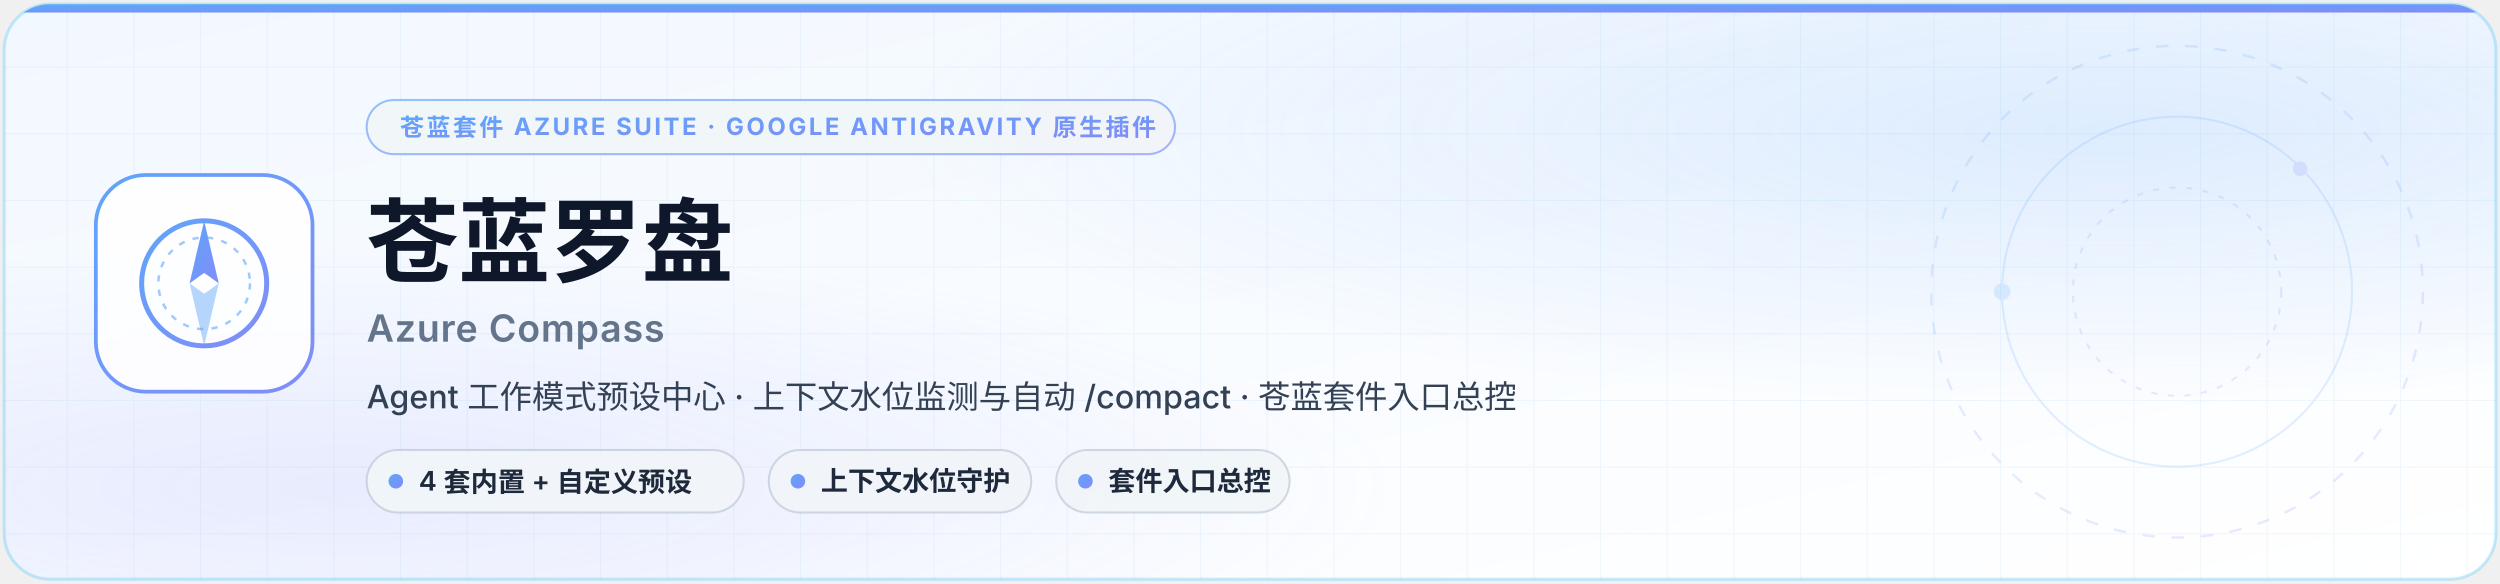
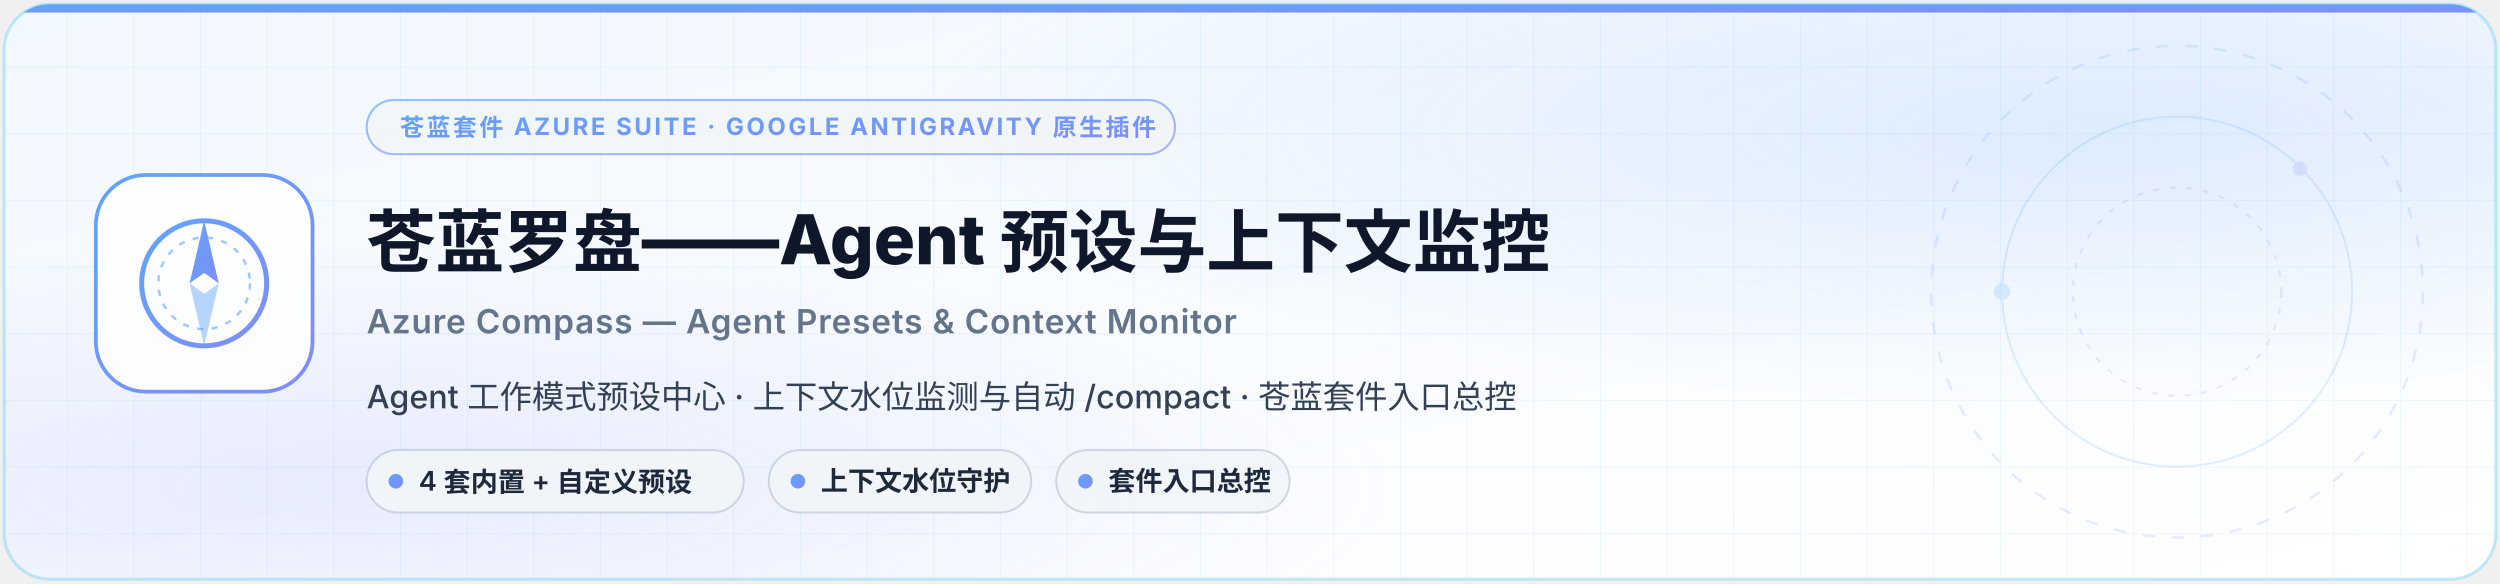
- <svg xmlns="http://www.w3.org/2000/svg" viewBox="0 0 1200 280" width="1200" height="280" role="img" aria-label="苍蓝罗盘">
+ <svg xmlns="http://www.w3.org/2000/svg" viewBox="0 0 1200 280" width="1200" height="280" role="img" aria-label="苍蓝罗盘——Agent 预设与上下文监控">
  <defs>
    <linearGradient id="bgGrad" x1="0%" y1="0%" x2="100%" y2="100%">
      <stop offset="0%" stop-color="#f2f8ff" />
      <stop offset="100%" stop-color="#ffffff" />
    </linearGradient>
    <linearGradient id="accentGrad" x1="0%" y1="0%" x2="100%" y2="100%">
      <stop offset="0%" stop-color="#60a5fa" />
      <stop offset="100%" stop-color="#818cf8" />
    </linearGradient>
    <radialGradient id="glow1" cx="84%" cy="22%" r="48%">
      <stop offset="0%" stop-color="#60a5fa" stop-opacity="0.18" />
      <stop offset="100%" stop-color="#60a5fa" stop-opacity="0" />
    </radialGradient>
    <radialGradient id="glow2" cx="14%" cy="84%" r="42%">
      <stop offset="0%" stop-color="#818cf8" stop-opacity="0.14" />
      <stop offset="100%" stop-color="#818cf8" stop-opacity="0" />
    </radialGradient>
    <pattern id="gridPat" width="32" height="32" patternUnits="userSpaceOnUse">
      <path d="M 32 0 L 0 0 0 32" fill="none" stroke="#0284c7" stroke-width="0.8" stroke-opacity="0.07" />
    </pattern>
    <clipPath id="outerClip">
      <rect x="2" y="2" width="1196" height="276" rx="22" />
    </clipPath>
  </defs>
  <g clip-path="url(#outerClip)">
    <rect x="2" y="2" width="1196" height="276" rx="22" fill="url(#bgGrad)" />
    <rect x="2" y="2" width="1196" height="276" fill="url(#gridPat)" />
    <rect x="2" y="2" width="1196" height="276" fill="url(#glow1)" />
    <rect x="2" y="2" width="1196" height="276" fill="url(#glow2)" />
    <rect x="2" y="2" width="1196" height="4" fill="url(#accentGrad)" />
    <g opacity="0.18" transform="translate(1045, 140)">
      <circle cx="0" cy="0" r="118" fill="none" stroke="url(#accentGrad)" stroke-width="1.2" stroke-dasharray="6 8" />
      <circle cx="0" cy="0" r="84" fill="none" stroke="#60a5fa" stroke-width="1" />
      <circle cx="0" cy="0" r="50" fill="none" stroke="#818cf8" stroke-width="1" stroke-dasharray="3 5" />
      <circle cx="-84" cy="0" r="4" fill="#60a5fa" />
      <circle cx="59" cy="-59" r="3.5" fill="#818cf8" />
    </g>
    <g transform="translate(46, 84)">
      <rect width="104" height="104" rx="24" fill="rgba(255,255,255,0.86)" stroke="url(#accentGrad)" stroke-width="1.8" />
      <g transform="translate(4, 4)">
        <circle cx="48" cy="48" r="30" fill="none" stroke="url(#accentGrad)" stroke-width="2.4" />
        <circle cx="48" cy="48" r="22" fill="none" stroke="#60a5fa" stroke-width="1.2" stroke-dasharray="3 4" opacity="0.6" />
        <polygon points="48,18 55,48 48,43 41,48" fill="url(#accentGrad)" />
        <polygon points="48,78 55,48 48,53 41,48" fill="#60a5fa" opacity="0.45" />
        <circle cx="48" cy="48" r="4" fill="#ffffff" />
      </g>
    </g>
    <g transform="translate(176, 48)">
      <rect width="388" height="26" rx="13" fill="rgba(241,245,249,0.92)" stroke="url(#accentGrad)" stroke-width="1" stroke-opacity="0.65" />
      <text x="16" y="17.2" font-size="11.5" font-weight="700" letter-spacing="1.2" fill="url(#accentGrad)" font-family="-apple-system, BlinkMacSystemFont, 'Segoe UI', 'PingFang SC', 'Microsoft YaHei', sans-serif">苍蓝套件 AZURE SUITE  ·  GOOGLE ANTIGRAVITY 原生插件</text>
    </g>
-     <text x="176" y="132" font-size="44" font-weight="800" fill="#0f172a" font-family="-apple-system, BlinkMacSystemFont, 'Segoe UI', 'PingFang SC', 'Microsoft YaHei', sans-serif">苍蓝罗盘</text>
-     <text x="176" y="164" font-size="18" font-weight="600" fill="#64748b" letter-spacing="0.4" font-family="-apple-system, BlinkMacSystemFont, 'Segoe UI', 'PingFang SC', 'Microsoft YaHei', sans-serif">Azure Compass</text>
+     <text x="176" y="128" font-size="33" font-weight="800" fill="#0f172a" font-family="-apple-system, BlinkMacSystemFont, 'Segoe UI', 'PingFang SC', 'Microsoft YaHei', sans-serif">苍蓝罗盘——Agent 预设与上下文监控</text>
+     <text x="176" y="160" font-size="16" font-weight="600" fill="#64748b" letter-spacing="0.4" font-family="-apple-system, BlinkMacSystemFont, 'Segoe UI', 'PingFang SC', 'Microsoft YaHei', sans-serif">Azure Compass — Agent Presets &amp; Context Monitor</text>
    <text x="176" y="196" font-size="15.5" font-weight="500" fill="#334155" font-family="-apple-system, BlinkMacSystemFont, 'Segoe UI', 'PingFang SC', 'Microsoft YaHei', sans-serif">Agent 工作模式预设中心 · 上下文水位监测与自动 /compact · 苍蓝套件入口总控</text>
    <g transform="translate(176, 216)">
      <rect width="181" height="30" rx="15" fill="rgba(241,245,249,0.92)" stroke="rgba(148,163,184,0.38)" stroke-width="1" />
      <circle cx="14" cy="15" r="3.5" fill="url(#accentGrad)" />
      <text x="25" y="19.5" font-size="13" font-weight="600" fill="#1e293b" font-family="-apple-system, BlinkMacSystemFont, 'Segoe UI', 'PingFang SC', 'Microsoft YaHei', sans-serif">4 套内置 + 自定义预设</text>
    </g>
    <g transform="translate(369, 216)">
      <rect width="126" height="30" rx="15" fill="rgba(241,245,249,0.92)" stroke="rgba(148,163,184,0.38)" stroke-width="1" />
      <circle cx="14" cy="15" r="3.5" fill="url(#accentGrad)" />
      <text x="25" y="19.5" font-size="13" font-weight="600" fill="#1e293b" font-family="-apple-system, BlinkMacSystemFont, 'Segoe UI', 'PingFang SC', 'Microsoft YaHei', sans-serif">上下文水位守护</text>
    </g>
    <g transform="translate(507, 216)">
      <rect width="112" height="30" rx="15" fill="rgba(241,245,249,0.92)" stroke="rgba(148,163,184,0.38)" stroke-width="1" />
      <circle cx="14" cy="15" r="3.5" fill="url(#accentGrad)" />
      <text x="25" y="19.5" font-size="13" font-weight="600" fill="#1e293b" font-family="-apple-system, BlinkMacSystemFont, 'Segoe UI', 'PingFang SC', 'Microsoft YaHei', sans-serif">套件入口总控</text>
    </g>
  </g>
  <rect x="2" y="2" width="1196" height="276" rx="22" fill="none" stroke="rgba(56,189,248,0.28)" stroke-width="1.5" />
</svg>
